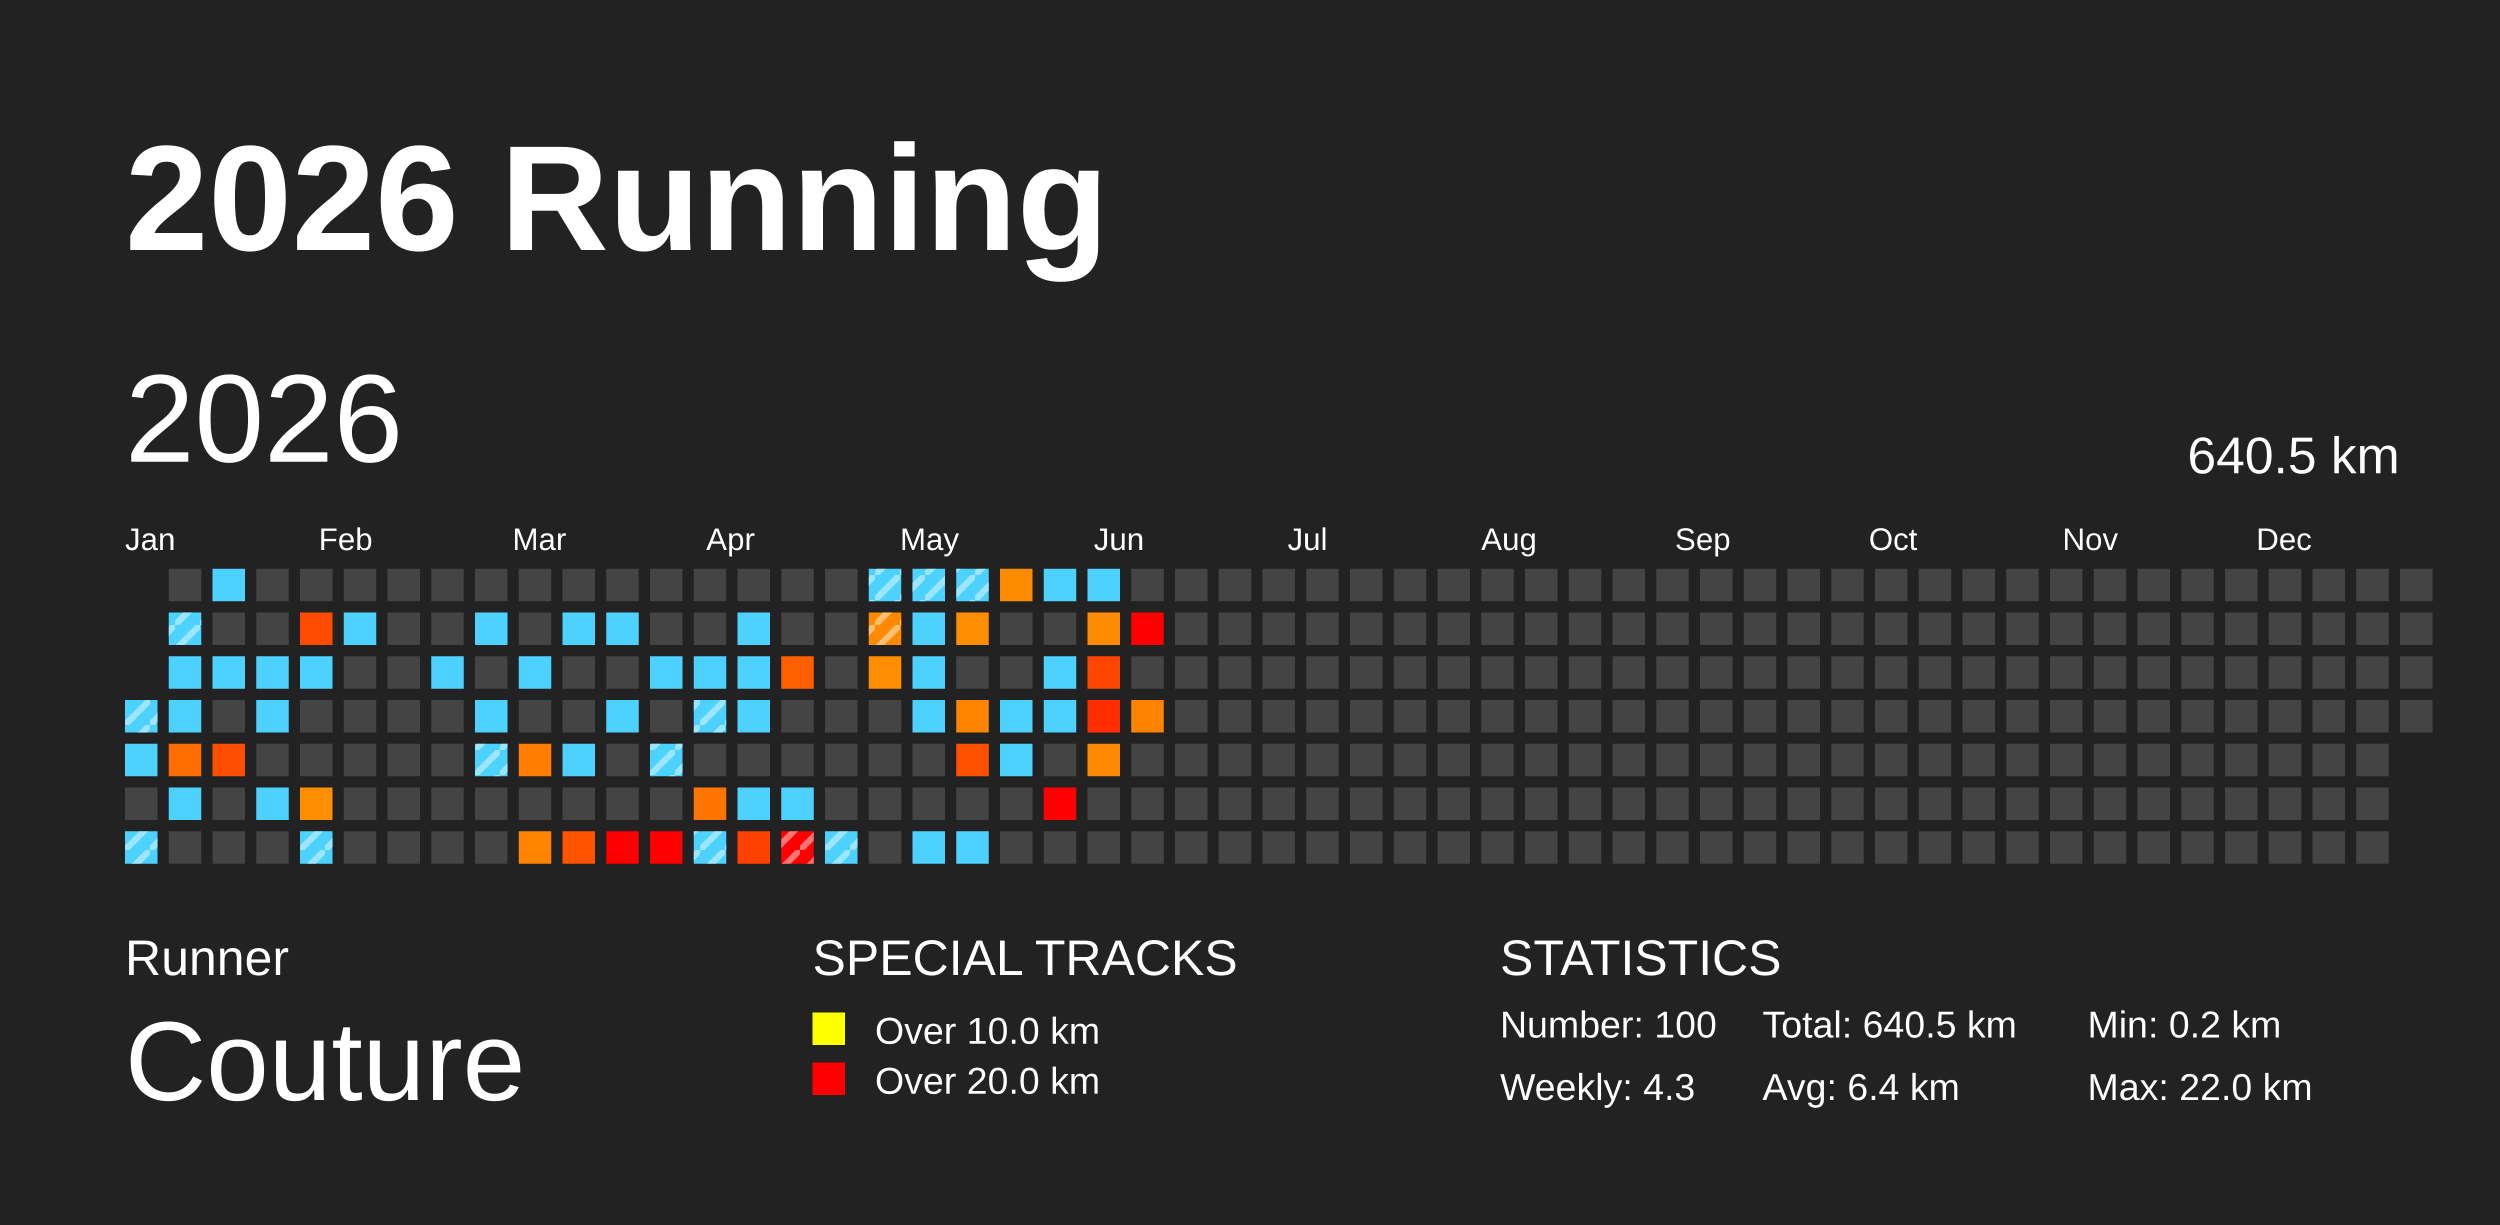
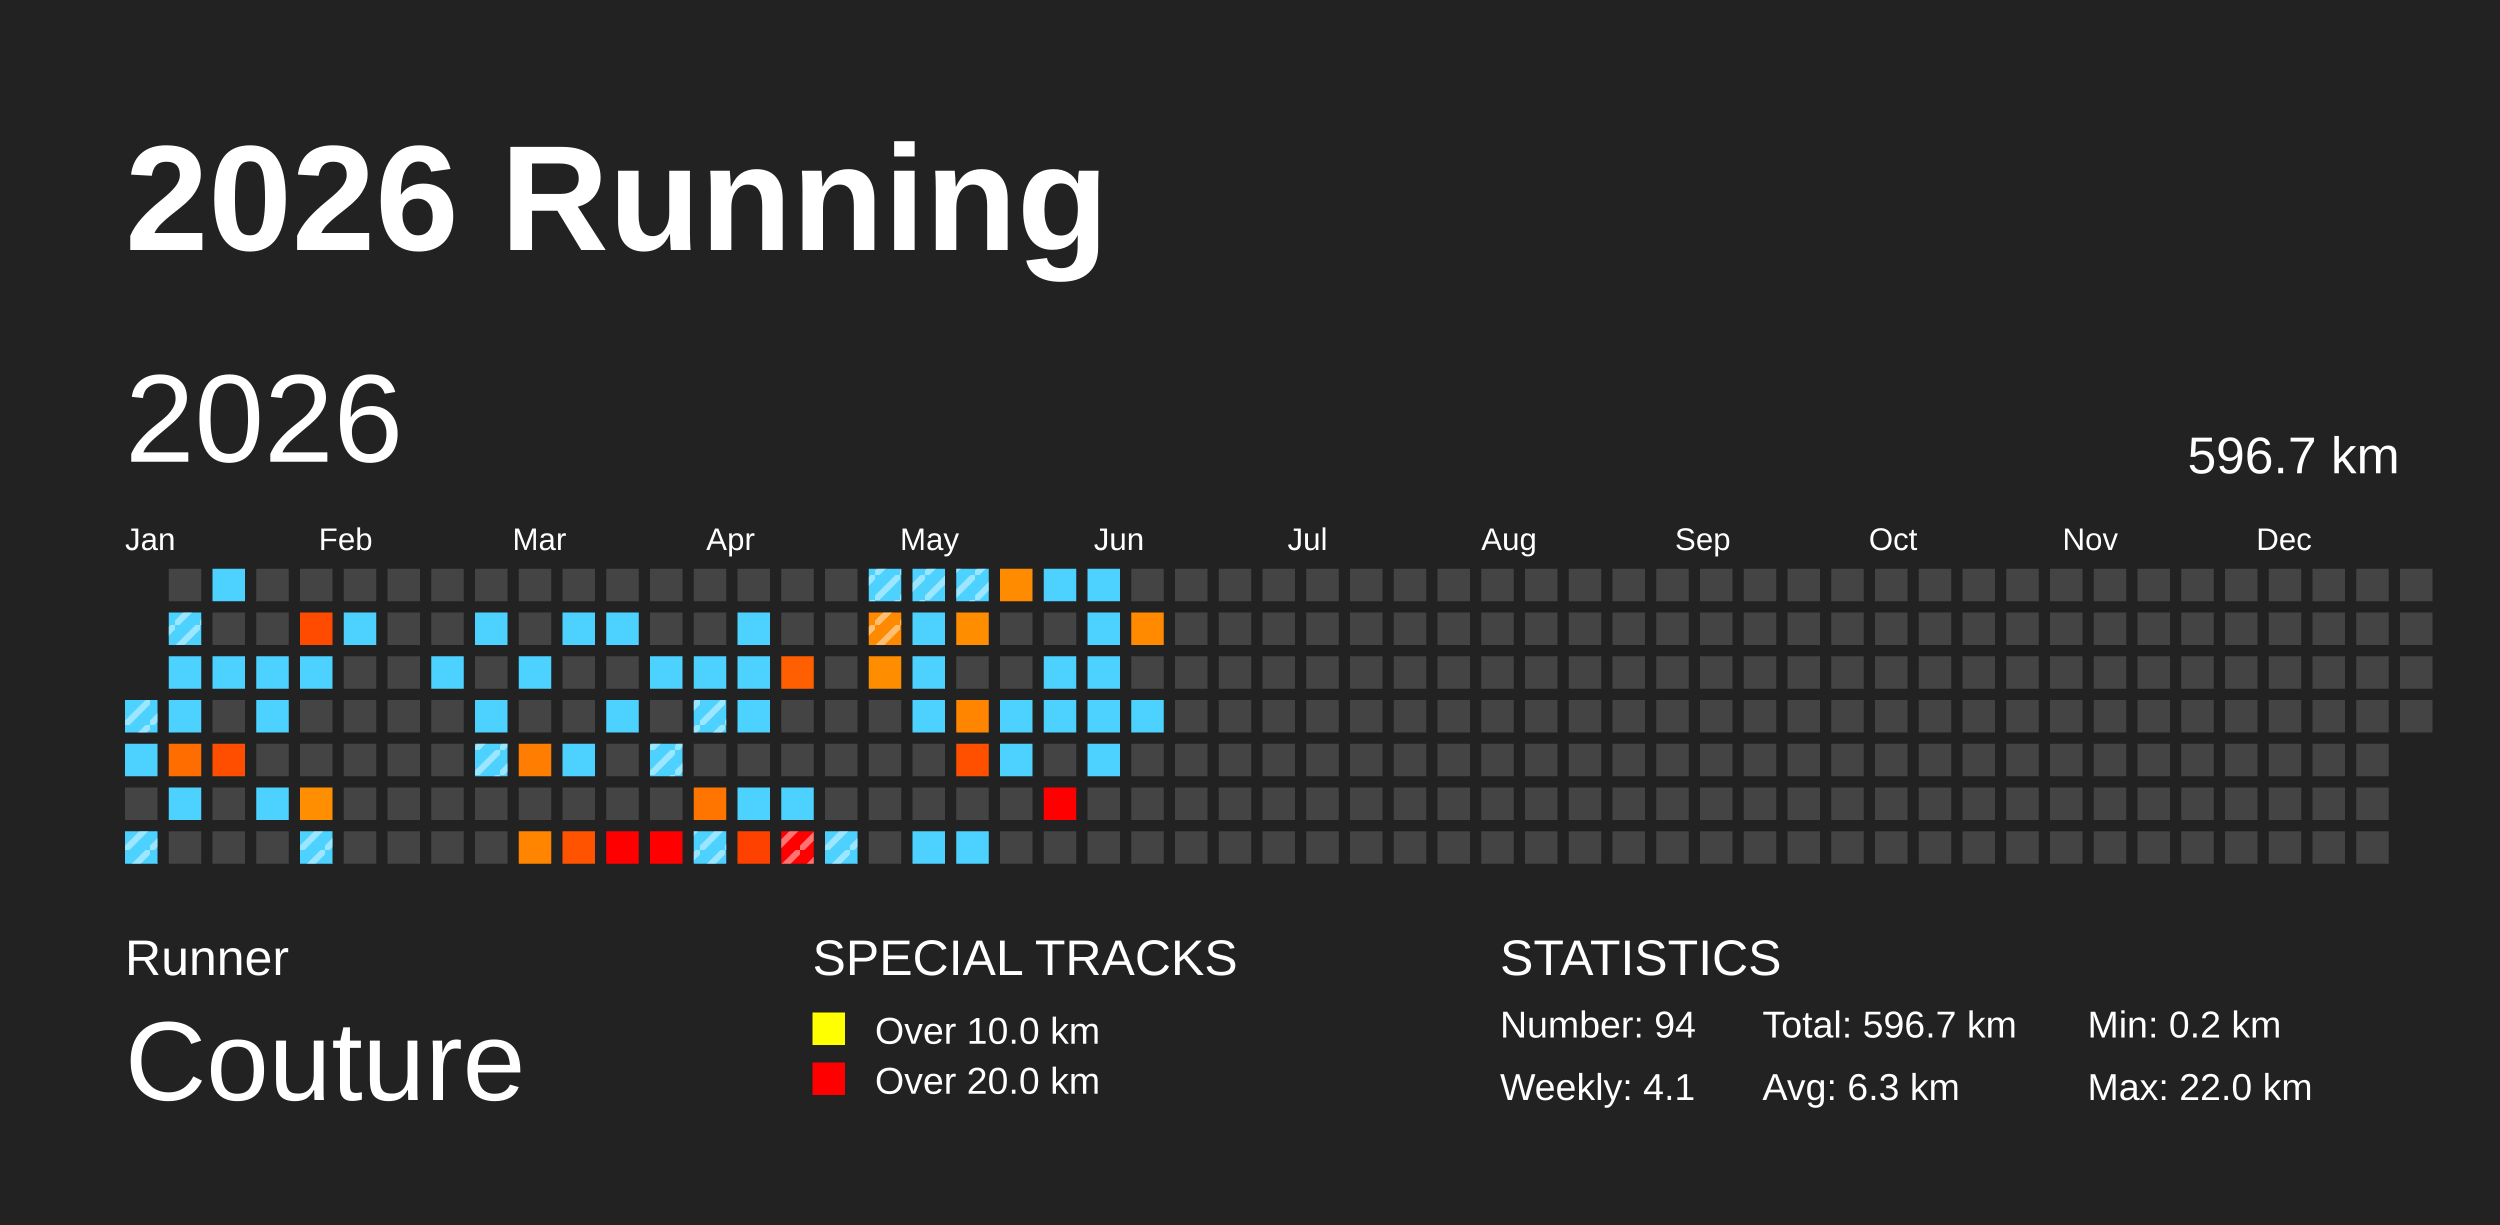
<svg xmlns="http://www.w3.org/2000/svg" baseProfile="full" height="98mm" version="1.1" viewBox="0,0,200,98" width="200mm">
  <defs>
    <pattern height="2" id="indoor-stripe" patternUnits="userSpaceOnUse" width="2">
      <line stroke="white" stroke-opacity="0.45" stroke-width="0.5" x1="0" x2="2" y1="2" y2="0" />
    </pattern>
  </defs>
  <rect fill="#222222" height="98" width="200" x="0" y="0" />
  <text fill="#FFFFFF" style="font-size:12px; font-family:Arial; font-weight:bold;" x="10" y="20">2026 Running</text>
  <text fill="#FFFFFF" style="font-size:4px; font-family:Arial" x="10" y="78">Runner</text>
  <text fill="#FFFFFF" style="font-size:9px; font-family:Arial" x="10" y="88">Couture</text>
  <text fill="#FFFFFF" style="font-size:4px; font-family:Arial" x="65" y="78">SPECIAL TRACKS</text>
  <rect fill="yellow" height="2.6" width="2.6" x="65" y="81" />
  <text fill="#FFFFFF" style="font-size:3px; font-family:Arial" x="70" y="83.5">Over 10.0 km</text>
  <rect fill="red" height="2.6" width="2.6" x="65" y="85" />
  <text fill="#FFFFFF" style="font-size:3px; font-family:Arial" x="70" y="87.5">Over 20.0 km</text>
  <text fill="#FFFFFF" style="font-size:4px; font-family:Arial" x="120" y="78">STATISTICS</text>
-   <text fill="#FFFFFF" style="font-size:3px; font-family:Arial" x="120" y="83">Number: 100</text>
-   <text fill="#FFFFFF" style="font-size:3px; font-family:Arial" x="120" y="88">Weekly: 4.3</text>
-   <text fill="#FFFFFF" style="font-size:3px; font-family:Arial" x="141" y="83">Total: 640.5 km</text>
-   <text fill="#FFFFFF" style="font-size:3px; font-family:Arial" x="141" y="88">Avg: 6.4 km</text>
+   <text fill="#FFFFFF" style="font-size:3px; font-family:Arial" x="120" y="83">Number: 94</text>
+   <text fill="#FFFFFF" style="font-size:3px; font-family:Arial" x="120" y="88">Weekly: 4.1</text>
+   <text fill="#FFFFFF" style="font-size:3px; font-family:Arial" x="141" y="83">Total: 596.7 km</text>
+   <text fill="#FFFFFF" style="font-size:3px; font-family:Arial" x="141" y="88">Avg: 6.3 km</text>
  <text fill="#FFFFFF" style="font-size:3px; font-family:Arial" x="167" y="83">Min: 0.2 km</text>
  <text fill="#FFFFFF" style="font-size:3px; font-family:Arial" x="167" y="88">Max: 22.0 km</text>
  <text dominant-baseline="hanging" fill="#FFFFFF" style="font-size:10.0px; font-family:Arial;" x="10" y="30">2026</text>
-   <text dominant-baseline="hanging" fill="#FFFFFF" style="font-size:4.125px; font-family:Arial;" x="175" y="35">640.5 km</text>
+   <text dominant-baseline="hanging" fill="#FFFFFF" style="font-size:4.125px; font-family:Arial;" x="175" y="35">596.7 km</text>
  <text fill="#FFFFFF" style="font-size:2.5px; font-family:Arial" x="10.0" y="44">Jan</text>
  <text fill="#FFFFFF" style="font-size:2.5px; font-family:Arial" x="25.5" y="44">Feb</text>
  <text fill="#FFFFFF" style="font-size:2.5px; font-family:Arial" x="41.0" y="44">Mar</text>
  <text fill="#FFFFFF" style="font-size:2.5px; font-family:Arial" x="56.5" y="44">Apr</text>
  <text fill="#FFFFFF" style="font-size:2.5px; font-family:Arial" x="72.0" y="44">May</text>
  <text fill="#FFFFFF" style="font-size:2.5px; font-family:Arial" x="87.5" y="44">Jun</text>
  <text fill="#FFFFFF" style="font-size:2.5px; font-family:Arial" x="103.0" y="44">Jul</text>
  <text fill="#FFFFFF" style="font-size:2.5px; font-family:Arial" x="118.5" y="44">Aug</text>
  <text fill="#FFFFFF" style="font-size:2.5px; font-family:Arial" x="134.0" y="44">Sep</text>
  <text fill="#FFFFFF" style="font-size:2.5px; font-family:Arial" x="149.5" y="44">Oct</text>
  <text fill="#FFFFFF" style="font-size:2.5px; font-family:Arial" x="165.0" y="44">Nov</text>
  <text fill="#FFFFFF" style="font-size:2.5px; font-family:Arial" x="180.5" y="44">Dec</text>
  <rect fill="#4dd2ff" height="2.6" width="2.6" x="10.0" y="56.0" />
  <rect fill="url(#indoor-stripe)" height="2.6" width="2.6" x="10.0" y="56.0" />
  <rect fill="#4dd2ff" height="2.6" width="2.6" x="10.0" y="59.5" />
  <rect fill="#444444" height="2.6" width="2.6" x="10.0" y="63.0" />
  <rect fill="#4dd2ff" height="2.6" width="2.6" x="10.0" y="66.5" />
  <rect fill="url(#indoor-stripe)" height="2.6" width="2.6" x="10.0" y="66.5" />
  <rect fill="#444444" height="2.6" width="2.6" x="13.5" y="45.5" />
  <rect fill="#4dd2ff" height="2.6" width="2.6" x="13.5" y="49.0" />
  <rect fill="url(#indoor-stripe)" height="2.6" width="2.6" x="13.5" y="49.0" />
  <rect fill="#4dd2ff" height="2.6" width="2.6" x="13.5" y="52.5" />
  <rect fill="#4dd2ff" height="2.6" width="2.6" x="13.5" y="56.0" />
  <rect fill="#ff6d00" height="2.6" width="2.6" x="13.5" y="59.5" />
  <rect fill="#4dd2ff" height="2.6" width="2.6" x="13.5" y="63.0" />
  <rect fill="#444444" height="2.6" width="2.6" x="13.5" y="66.5" />
  <rect fill="#4dd2ff" height="2.6" width="2.6" x="17.0" y="45.5" />
  <rect fill="#444444" height="2.6" width="2.6" x="17.0" y="49.0" />
  <rect fill="#4dd2ff" height="2.6" width="2.6" x="17.0" y="52.5" />
  <rect fill="#444444" height="2.6" width="2.6" x="17.0" y="56.0" />
  <rect fill="#ff4e00" height="2.6" width="2.6" x="17.0" y="59.5" />
  <rect fill="#444444" height="2.6" width="2.6" x="17.0" y="63.0" />
  <rect fill="#444444" height="2.6" width="2.6" x="17.0" y="66.5" />
  <rect fill="#444444" height="2.6" width="2.6" x="20.5" y="45.5" />
  <rect fill="#444444" height="2.6" width="2.6" x="20.5" y="49.0" />
  <rect fill="#4dd2ff" height="2.6" width="2.6" x="20.5" y="52.5" />
  <rect fill="#4dd2ff" height="2.6" width="2.6" x="20.5" y="56.0" />
  <rect fill="#444444" height="2.6" width="2.6" x="20.5" y="59.5" />
  <rect fill="#4dd2ff" height="2.6" width="2.6" x="20.5" y="63.0" />
  <rect fill="#444444" height="2.6" width="2.6" x="20.5" y="66.5" />
  <rect fill="#444444" height="2.6" width="2.6" x="24.0" y="45.5" />
  <rect fill="#ff4b00" height="2.6" width="2.6" x="24.0" y="49.0" />
  <rect fill="#4dd2ff" height="2.6" width="2.6" x="24.0" y="52.5" />
  <rect fill="#444444" height="2.6" width="2.6" x="24.0" y="56.0" />
  <rect fill="#444444" height="2.6" width="2.6" x="24.0" y="59.5" />
  <rect fill="#ff8e00" height="2.6" width="2.6" x="24.0" y="63.0" />
  <rect fill="#4dd2ff" height="2.6" width="2.6" x="24.0" y="66.5" />
  <rect fill="url(#indoor-stripe)" height="2.6" width="2.6" x="24.0" y="66.5" />
  <rect fill="#444444" height="2.6" width="2.6" x="27.5" y="45.5" />
  <rect fill="#4dd2ff" height="2.6" width="2.6" x="27.5" y="49.0" />
  <rect fill="#444444" height="2.6" width="2.6" x="27.5" y="52.5" />
  <rect fill="#444444" height="2.6" width="2.6" x="27.5" y="56.0" />
  <rect fill="#444444" height="2.6" width="2.6" x="27.5" y="59.5" />
  <rect fill="#444444" height="2.6" width="2.6" x="27.5" y="63.0" />
  <rect fill="#444444" height="2.6" width="2.6" x="27.5" y="66.5" />
  <rect fill="#444444" height="2.6" width="2.6" x="31.0" y="45.5" />
  <rect fill="#444444" height="2.6" width="2.6" x="31.0" y="49.0" />
  <rect fill="#444444" height="2.6" width="2.6" x="31.0" y="52.5" />
  <rect fill="#444444" height="2.6" width="2.6" x="31.0" y="56.0" />
  <rect fill="#444444" height="2.6" width="2.6" x="31.0" y="59.5" />
  <rect fill="#444444" height="2.6" width="2.6" x="31.0" y="63.0" />
  <rect fill="#444444" height="2.6" width="2.6" x="31.0" y="66.5" />
  <rect fill="#444444" height="2.6" width="2.6" x="34.5" y="45.5" />
  <rect fill="#444444" height="2.6" width="2.6" x="34.5" y="49.0" />
  <rect fill="#4dd2ff" height="2.6" width="2.6" x="34.5" y="52.5" />
  <rect fill="#444444" height="2.6" width="2.6" x="34.5" y="56.0" />
  <rect fill="#444444" height="2.6" width="2.6" x="34.5" y="59.5" />
  <rect fill="#444444" height="2.6" width="2.6" x="34.5" y="63.0" />
  <rect fill="#444444" height="2.6" width="2.6" x="34.5" y="66.5" />
  <rect fill="#444444" height="2.6" width="2.6" x="38.0" y="45.5" />
  <rect fill="#4dd2ff" height="2.6" width="2.6" x="38.0" y="49.0" />
  <rect fill="#444444" height="2.6" width="2.6" x="38.0" y="52.5" />
  <rect fill="#4dd2ff" height="2.6" width="2.6" x="38.0" y="56.0" />
  <rect fill="#4dd2ff" height="2.6" width="2.6" x="38.0" y="59.5" />
  <rect fill="url(#indoor-stripe)" height="2.6" width="2.6" x="38.0" y="59.5" />
  <rect fill="#444444" height="2.6" width="2.6" x="38.0" y="63.0" />
  <rect fill="#444444" height="2.6" width="2.6" x="38.0" y="66.5" />
  <rect fill="#444444" height="2.6" width="2.6" x="41.5" y="45.5" />
  <rect fill="#444444" height="2.6" width="2.6" x="41.5" y="49.0" />
  <rect fill="#4dd2ff" height="2.6" width="2.6" x="41.5" y="52.5" />
  <rect fill="#444444" height="2.6" width="2.6" x="41.5" y="56.0" />
  <rect fill="#ff7d00" height="2.6" width="2.6" x="41.5" y="59.5" />
  <rect fill="#444444" height="2.6" width="2.6" x="41.5" y="63.0" />
  <rect fill="#ff8400" height="2.6" width="2.6" x="41.5" y="66.5" />
  <rect fill="#444444" height="2.6" width="2.6" x="45.0" y="45.5" />
  <rect fill="#4dd2ff" height="2.6" width="2.6" x="45.0" y="49.0" />
  <rect fill="#444444" height="2.6" width="2.6" x="45.0" y="52.5" />
  <rect fill="#444444" height="2.6" width="2.6" x="45.0" y="56.0" />
  <rect fill="#4dd2ff" height="2.6" width="2.6" x="45.0" y="59.5" />
  <rect fill="#444444" height="2.6" width="2.6" x="45.0" y="63.0" />
  <rect fill="#ff5300" height="2.6" width="2.6" x="45.0" y="66.5" />
  <rect fill="#444444" height="2.6" width="2.6" x="48.5" y="45.5" />
  <rect fill="#4dd2ff" height="2.6" width="2.6" x="48.5" y="49.0" />
  <rect fill="#444444" height="2.6" width="2.6" x="48.5" y="52.5" />
  <rect fill="#4dd2ff" height="2.6" width="2.6" x="48.5" y="56.0" />
  <rect fill="#444444" height="2.6" width="2.6" x="48.5" y="59.5" />
  <rect fill="#444444" height="2.6" width="2.6" x="48.5" y="63.0" />
  <rect fill="red" height="2.6" width="2.6" x="48.5" y="66.5" />
  <rect fill="#444444" height="2.6" width="2.6" x="52.0" y="45.5" />
  <rect fill="#444444" height="2.6" width="2.6" x="52.0" y="49.0" />
  <rect fill="#4dd2ff" height="2.6" width="2.6" x="52.0" y="52.5" />
  <rect fill="#444444" height="2.6" width="2.6" x="52.0" y="56.0" />
  <rect fill="#4dd2ff" height="2.6" width="2.6" x="52.0" y="59.5" />
  <rect fill="url(#indoor-stripe)" height="2.6" width="2.6" x="52.0" y="59.5" />
  <rect fill="#444444" height="2.6" width="2.6" x="52.0" y="63.0" />
  <rect fill="red" height="2.6" width="2.6" x="52.0" y="66.5" />
  <rect fill="#444444" height="2.6" width="2.6" x="55.5" y="45.5" />
  <rect fill="#444444" height="2.6" width="2.6" x="55.5" y="49.0" />
  <rect fill="#4dd2ff" height="2.6" width="2.6" x="55.5" y="52.5" />
  <rect fill="#4dd2ff" height="2.6" width="2.6" x="55.5" y="56.0" />
  <rect fill="url(#indoor-stripe)" height="2.6" width="2.6" x="55.5" y="56.0" />
  <rect fill="#444444" height="2.6" width="2.6" x="55.5" y="59.5" />
  <rect fill="#ff7500" height="2.6" width="2.6" x="55.5" y="63.0" />
  <rect fill="#4dd2ff" height="2.6" width="2.6" x="55.5" y="66.5" />
  <rect fill="url(#indoor-stripe)" height="2.6" width="2.6" x="55.5" y="66.5" />
  <rect fill="#444444" height="2.6" width="2.6" x="59.0" y="45.5" />
  <rect fill="#4dd2ff" height="2.6" width="2.6" x="59.0" y="49.0" />
  <rect fill="#4dd2ff" height="2.6" width="2.6" x="59.0" y="52.5" />
  <rect fill="#4dd2ff" height="2.6" width="2.6" x="59.0" y="56.0" />
  <rect fill="#444444" height="2.6" width="2.6" x="59.0" y="59.5" />
  <rect fill="#4dd2ff" height="2.6" width="2.6" x="59.0" y="63.0" />
  <rect fill="#ff4100" height="2.6" width="2.6" x="59.0" y="66.5" />
  <rect fill="#444444" height="2.6" width="2.6" x="62.5" y="45.5" />
  <rect fill="#444444" height="2.6" width="2.6" x="62.5" y="49.0" />
  <rect fill="#ff5f00" height="2.6" width="2.6" x="62.5" y="52.5" />
  <rect fill="#444444" height="2.6" width="2.6" x="62.5" y="56.0" />
  <rect fill="#444444" height="2.6" width="2.6" x="62.5" y="59.5" />
  <rect fill="#4dd2ff" height="2.6" width="2.6" x="62.5" y="63.0" />
  <rect fill="red" height="2.6" width="2.6" x="62.5" y="66.5" />
  <rect fill="url(#indoor-stripe)" height="2.6" width="2.6" x="62.5" y="66.5" />
  <rect fill="#444444" height="2.6" width="2.6" x="66.0" y="45.5" />
  <rect fill="#444444" height="2.6" width="2.6" x="66.0" y="49.0" />
  <rect fill="#444444" height="2.6" width="2.6" x="66.0" y="52.5" />
  <rect fill="#444444" height="2.6" width="2.6" x="66.0" y="56.0" />
  <rect fill="#444444" height="2.6" width="2.6" x="66.0" y="59.5" />
  <rect fill="#444444" height="2.6" width="2.6" x="66.0" y="63.0" />
  <rect fill="#4dd2ff" height="2.6" width="2.6" x="66.0" y="66.5" />
  <rect fill="url(#indoor-stripe)" height="2.6" width="2.6" x="66.0" y="66.5" />
  <rect fill="#4dd2ff" height="2.6" width="2.6" x="69.5" y="45.5" />
  <rect fill="url(#indoor-stripe)" height="2.6" width="2.6" x="69.5" y="45.5" />
  <rect fill="#ff8a00" height="2.6" width="2.6" x="69.5" y="49.0" />
  <rect fill="url(#indoor-stripe)" height="2.6" width="2.6" x="69.5" y="49.0" />
  <rect fill="#ff8d00" height="2.6" width="2.6" x="69.5" y="52.5" />
  <rect fill="#444444" height="2.6" width="2.6" x="69.5" y="56.0" />
  <rect fill="#444444" height="2.6" width="2.6" x="69.5" y="59.5" />
  <rect fill="#444444" height="2.6" width="2.6" x="69.5" y="63.0" />
  <rect fill="#444444" height="2.6" width="2.6" x="69.5" y="66.5" />
  <rect fill="#4dd2ff" height="2.6" width="2.6" x="73.0" y="45.5" />
  <rect fill="url(#indoor-stripe)" height="2.6" width="2.6" x="73.0" y="45.5" />
  <rect fill="#4dd2ff" height="2.6" width="2.6" x="73.0" y="49.0" />
  <rect fill="#4dd2ff" height="2.6" width="2.6" x="73.0" y="52.5" />
  <rect fill="#4dd2ff" height="2.6" width="2.6" x="73.0" y="56.0" />
  <rect fill="#444444" height="2.6" width="2.6" x="73.0" y="59.5" />
  <rect fill="#444444" height="2.6" width="2.6" x="73.0" y="63.0" />
  <rect fill="#4dd2ff" height="2.6" width="2.6" x="73.0" y="66.5" />
  <rect fill="#4dd2ff" height="2.6" width="2.6" x="76.5" y="45.5" />
  <rect fill="url(#indoor-stripe)" height="2.6" width="2.6" x="76.5" y="45.5" />
  <rect fill="#ff8d00" height="2.6" width="2.6" x="76.5" y="49.0" />
  <rect fill="#444444" height="2.6" width="2.6" x="76.5" y="52.5" />
  <rect fill="#ff8500" height="2.6" width="2.6" x="76.5" y="56.0" />
  <rect fill="#ff5000" height="2.6" width="2.6" x="76.5" y="59.5" />
  <rect fill="#444444" height="2.6" width="2.6" x="76.5" y="63.0" />
  <rect fill="#4dd2ff" height="2.6" width="2.6" x="76.5" y="66.5" />
  <rect fill="#ff8c00" height="2.6" width="2.6" x="80.0" y="45.5" />
  <rect fill="#444444" height="2.6" width="2.6" x="80.0" y="49.0" />
  <rect fill="#444444" height="2.6" width="2.6" x="80.0" y="52.5" />
  <rect fill="#4dd2ff" height="2.6" width="2.6" x="80.0" y="56.0" />
  <rect fill="#4dd2ff" height="2.6" width="2.6" x="80.0" y="59.5" />
  <rect fill="#444444" height="2.6" width="2.6" x="80.0" y="63.0" />
  <rect fill="#444444" height="2.6" width="2.6" x="80.0" y="66.5" />
  <rect fill="#4dd2ff" height="2.6" width="2.6" x="83.5" y="45.5" />
  <rect fill="#444444" height="2.6" width="2.6" x="83.5" y="49.0" />
  <rect fill="#4dd2ff" height="2.6" width="2.6" x="83.5" y="52.5" />
  <rect fill="#4dd2ff" height="2.6" width="2.6" x="83.5" y="56.0" />
  <rect fill="#444444" height="2.6" width="2.6" x="83.5" y="59.5" />
  <rect fill="red" height="2.6" width="2.6" x="83.5" y="63.0" />
  <rect fill="#444444" height="2.6" width="2.6" x="83.5" y="66.5" />
  <rect fill="#4dd2ff" height="2.6" width="2.6" x="87.0" y="45.5" />
-   <rect fill="#ff8b00" height="2.6" width="2.6" x="87.0" y="49.0" />
-   <rect fill="#ff4500" height="2.6" width="2.6" x="87.0" y="52.5" />
-   <rect fill="#ff2d00" height="2.6" width="2.6" x="87.0" y="56.0" />
-   <rect fill="#ff8900" height="2.6" width="2.6" x="87.0" y="59.5" />
+   <rect fill="#4dd2ff" height="2.6" width="2.6" x="87.0" y="49.0" />
+   <rect fill="#4dd2ff" height="2.6" width="2.6" x="87.0" y="52.5" />
+   <rect fill="#4dd2ff" height="2.6" width="2.6" x="87.0" y="56.0" />
+   <rect fill="#4dd2ff" height="2.6" width="2.6" x="87.0" y="59.5" />
  <rect fill="#444444" height="2.6" width="2.6" x="87.0" y="63.0" />
  <rect fill="#444444" height="2.6" width="2.6" x="87.0" y="66.5" />
  <rect fill="#444444" height="2.6" width="2.6" x="90.5" y="45.5" />
-   <rect fill="red" height="2.6" width="2.6" x="90.5" y="49.0" />
+   <rect fill="#ff8a00" height="2.6" width="2.6" x="90.5" y="49.0" />
  <rect fill="#444444" height="2.6" width="2.6" x="90.5" y="52.5" />
-   <rect fill="#ff8300" height="2.6" width="2.6" x="90.5" y="56.0" />
+   <rect fill="#4dd2ff" height="2.6" width="2.6" x="90.5" y="56.0" />
  <rect fill="#444444" height="2.6" width="2.6" x="90.5" y="59.5" />
  <rect fill="#444444" height="2.6" width="2.6" x="90.5" y="63.0" />
  <rect fill="#444444" height="2.6" width="2.6" x="90.5" y="66.5" />
  <rect fill="#444444" height="2.6" width="2.6" x="94.0" y="45.5" />
  <rect fill="#444444" height="2.6" width="2.6" x="94.0" y="49.0" />
  <rect fill="#444444" height="2.6" width="2.6" x="94.0" y="52.5" />
  <rect fill="#444444" height="2.6" width="2.6" x="94.0" y="56.0" />
  <rect fill="#444444" height="2.6" width="2.6" x="94.0" y="59.5" />
  <rect fill="#444444" height="2.6" width="2.6" x="94.0" y="63.0" />
  <rect fill="#444444" height="2.6" width="2.6" x="94.0" y="66.5" />
  <rect fill="#444444" height="2.6" width="2.6" x="97.5" y="45.5" />
  <rect fill="#444444" height="2.6" width="2.6" x="97.5" y="49.0" />
  <rect fill="#444444" height="2.6" width="2.6" x="97.5" y="52.5" />
  <rect fill="#444444" height="2.6" width="2.6" x="97.5" y="56.0" />
  <rect fill="#444444" height="2.6" width="2.6" x="97.5" y="59.5" />
  <rect fill="#444444" height="2.6" width="2.6" x="97.5" y="63.0" />
  <rect fill="#444444" height="2.6" width="2.6" x="97.5" y="66.5" />
  <rect fill="#444444" height="2.6" width="2.6" x="101.0" y="45.5" />
  <rect fill="#444444" height="2.6" width="2.6" x="101.0" y="49.0" />
  <rect fill="#444444" height="2.6" width="2.6" x="101.0" y="52.5" />
  <rect fill="#444444" height="2.6" width="2.6" x="101.0" y="56.0" />
  <rect fill="#444444" height="2.6" width="2.6" x="101.0" y="59.5" />
  <rect fill="#444444" height="2.6" width="2.6" x="101.0" y="63.0" />
  <rect fill="#444444" height="2.6" width="2.6" x="101.0" y="66.5" />
  <rect fill="#444444" height="2.6" width="2.6" x="104.5" y="45.5" />
  <rect fill="#444444" height="2.6" width="2.6" x="104.5" y="49.0" />
  <rect fill="#444444" height="2.6" width="2.6" x="104.5" y="52.5" />
  <rect fill="#444444" height="2.6" width="2.6" x="104.5" y="56.0" />
  <rect fill="#444444" height="2.6" width="2.6" x="104.5" y="59.5" />
  <rect fill="#444444" height="2.6" width="2.6" x="104.5" y="63.0" />
  <rect fill="#444444" height="2.6" width="2.6" x="104.5" y="66.5" />
  <rect fill="#444444" height="2.6" width="2.6" x="108.0" y="45.5" />
  <rect fill="#444444" height="2.6" width="2.6" x="108.0" y="49.0" />
  <rect fill="#444444" height="2.6" width="2.6" x="108.0" y="52.5" />
  <rect fill="#444444" height="2.6" width="2.6" x="108.0" y="56.0" />
  <rect fill="#444444" height="2.6" width="2.6" x="108.0" y="59.5" />
  <rect fill="#444444" height="2.6" width="2.6" x="108.0" y="63.0" />
  <rect fill="#444444" height="2.6" width="2.6" x="108.0" y="66.5" />
  <rect fill="#444444" height="2.6" width="2.6" x="111.5" y="45.5" />
  <rect fill="#444444" height="2.6" width="2.6" x="111.5" y="49.0" />
  <rect fill="#444444" height="2.6" width="2.6" x="111.5" y="52.5" />
  <rect fill="#444444" height="2.6" width="2.6" x="111.5" y="56.0" />
  <rect fill="#444444" height="2.6" width="2.6" x="111.5" y="59.5" />
  <rect fill="#444444" height="2.6" width="2.6" x="111.5" y="63.0" />
  <rect fill="#444444" height="2.6" width="2.6" x="111.5" y="66.5" />
  <rect fill="#444444" height="2.6" width="2.6" x="115.0" y="45.5" />
  <rect fill="#444444" height="2.6" width="2.6" x="115.0" y="49.0" />
  <rect fill="#444444" height="2.6" width="2.6" x="115.0" y="52.5" />
  <rect fill="#444444" height="2.6" width="2.6" x="115.0" y="56.0" />
  <rect fill="#444444" height="2.6" width="2.6" x="115.0" y="59.5" />
  <rect fill="#444444" height="2.6" width="2.6" x="115.0" y="63.0" />
  <rect fill="#444444" height="2.6" width="2.6" x="115.0" y="66.5" />
  <rect fill="#444444" height="2.6" width="2.6" x="118.5" y="45.5" />
  <rect fill="#444444" height="2.6" width="2.6" x="118.5" y="49.0" />
  <rect fill="#444444" height="2.6" width="2.6" x="118.5" y="52.5" />
  <rect fill="#444444" height="2.6" width="2.6" x="118.5" y="56.0" />
  <rect fill="#444444" height="2.6" width="2.6" x="118.5" y="59.5" />
  <rect fill="#444444" height="2.6" width="2.6" x="118.5" y="63.0" />
  <rect fill="#444444" height="2.6" width="2.6" x="118.5" y="66.5" />
  <rect fill="#444444" height="2.6" width="2.6" x="122.0" y="45.5" />
  <rect fill="#444444" height="2.6" width="2.6" x="122.0" y="49.0" />
  <rect fill="#444444" height="2.6" width="2.6" x="122.0" y="52.5" />
  <rect fill="#444444" height="2.6" width="2.6" x="122.0" y="56.0" />
  <rect fill="#444444" height="2.6" width="2.6" x="122.0" y="59.5" />
  <rect fill="#444444" height="2.6" width="2.6" x="122.0" y="63.0" />
  <rect fill="#444444" height="2.6" width="2.6" x="122.0" y="66.5" />
  <rect fill="#444444" height="2.6" width="2.6" x="125.5" y="45.5" />
  <rect fill="#444444" height="2.6" width="2.6" x="125.5" y="49.0" />
  <rect fill="#444444" height="2.6" width="2.6" x="125.5" y="52.5" />
  <rect fill="#444444" height="2.6" width="2.6" x="125.5" y="56.0" />
  <rect fill="#444444" height="2.6" width="2.6" x="125.5" y="59.5" />
  <rect fill="#444444" height="2.6" width="2.6" x="125.5" y="63.0" />
  <rect fill="#444444" height="2.6" width="2.6" x="125.5" y="66.5" />
  <rect fill="#444444" height="2.6" width="2.6" x="129.0" y="45.5" />
  <rect fill="#444444" height="2.6" width="2.6" x="129.0" y="49.0" />
  <rect fill="#444444" height="2.6" width="2.6" x="129.0" y="52.5" />
  <rect fill="#444444" height="2.6" width="2.6" x="129.0" y="56.0" />
  <rect fill="#444444" height="2.6" width="2.6" x="129.0" y="59.5" />
  <rect fill="#444444" height="2.6" width="2.6" x="129.0" y="63.0" />
  <rect fill="#444444" height="2.6" width="2.6" x="129.0" y="66.5" />
  <rect fill="#444444" height="2.6" width="2.6" x="132.5" y="45.5" />
  <rect fill="#444444" height="2.6" width="2.6" x="132.5" y="49.0" />
  <rect fill="#444444" height="2.6" width="2.6" x="132.5" y="52.5" />
  <rect fill="#444444" height="2.6" width="2.6" x="132.5" y="56.0" />
  <rect fill="#444444" height="2.6" width="2.6" x="132.5" y="59.5" />
  <rect fill="#444444" height="2.6" width="2.6" x="132.5" y="63.0" />
  <rect fill="#444444" height="2.6" width="2.6" x="132.5" y="66.5" />
  <rect fill="#444444" height="2.6" width="2.6" x="136.0" y="45.5" />
  <rect fill="#444444" height="2.6" width="2.6" x="136.0" y="49.0" />
  <rect fill="#444444" height="2.6" width="2.6" x="136.0" y="52.5" />
  <rect fill="#444444" height="2.6" width="2.6" x="136.0" y="56.0" />
  <rect fill="#444444" height="2.6" width="2.6" x="136.0" y="59.5" />
  <rect fill="#444444" height="2.6" width="2.6" x="136.0" y="63.0" />
  <rect fill="#444444" height="2.6" width="2.6" x="136.0" y="66.5" />
  <rect fill="#444444" height="2.6" width="2.6" x="139.5" y="45.5" />
  <rect fill="#444444" height="2.6" width="2.6" x="139.5" y="49.0" />
  <rect fill="#444444" height="2.6" width="2.6" x="139.5" y="52.5" />
  <rect fill="#444444" height="2.6" width="2.6" x="139.5" y="56.0" />
  <rect fill="#444444" height="2.6" width="2.6" x="139.5" y="59.5" />
  <rect fill="#444444" height="2.6" width="2.6" x="139.5" y="63.0" />
  <rect fill="#444444" height="2.6" width="2.6" x="139.5" y="66.5" />
  <rect fill="#444444" height="2.6" width="2.6" x="143.0" y="45.5" />
  <rect fill="#444444" height="2.6" width="2.6" x="143.0" y="49.0" />
  <rect fill="#444444" height="2.6" width="2.6" x="143.0" y="52.5" />
  <rect fill="#444444" height="2.6" width="2.6" x="143.0" y="56.0" />
  <rect fill="#444444" height="2.6" width="2.6" x="143.0" y="59.5" />
  <rect fill="#444444" height="2.6" width="2.6" x="143.0" y="63.0" />
  <rect fill="#444444" height="2.6" width="2.6" x="143.0" y="66.5" />
  <rect fill="#444444" height="2.6" width="2.6" x="146.5" y="45.5" />
  <rect fill="#444444" height="2.6" width="2.6" x="146.5" y="49.0" />
  <rect fill="#444444" height="2.6" width="2.6" x="146.5" y="52.5" />
  <rect fill="#444444" height="2.6" width="2.6" x="146.5" y="56.0" />
  <rect fill="#444444" height="2.6" width="2.6" x="146.5" y="59.5" />
  <rect fill="#444444" height="2.6" width="2.6" x="146.5" y="63.0" />
  <rect fill="#444444" height="2.6" width="2.6" x="146.5" y="66.5" />
  <rect fill="#444444" height="2.6" width="2.6" x="150.0" y="45.5" />
  <rect fill="#444444" height="2.6" width="2.6" x="150.0" y="49.0" />
  <rect fill="#444444" height="2.6" width="2.6" x="150.0" y="52.5" />
  <rect fill="#444444" height="2.6" width="2.6" x="150.0" y="56.0" />
  <rect fill="#444444" height="2.6" width="2.6" x="150.0" y="59.5" />
  <rect fill="#444444" height="2.6" width="2.6" x="150.0" y="63.0" />
  <rect fill="#444444" height="2.6" width="2.6" x="150.0" y="66.5" />
  <rect fill="#444444" height="2.6" width="2.6" x="153.5" y="45.5" />
  <rect fill="#444444" height="2.6" width="2.6" x="153.5" y="49.0" />
  <rect fill="#444444" height="2.6" width="2.6" x="153.5" y="52.5" />
  <rect fill="#444444" height="2.6" width="2.6" x="153.5" y="56.0" />
  <rect fill="#444444" height="2.6" width="2.6" x="153.5" y="59.5" />
  <rect fill="#444444" height="2.6" width="2.6" x="153.5" y="63.0" />
  <rect fill="#444444" height="2.6" width="2.6" x="153.5" y="66.5" />
  <rect fill="#444444" height="2.6" width="2.6" x="157.0" y="45.5" />
  <rect fill="#444444" height="2.6" width="2.6" x="157.0" y="49.0" />
  <rect fill="#444444" height="2.6" width="2.6" x="157.0" y="52.5" />
  <rect fill="#444444" height="2.6" width="2.6" x="157.0" y="56.0" />
  <rect fill="#444444" height="2.6" width="2.6" x="157.0" y="59.5" />
  <rect fill="#444444" height="2.6" width="2.6" x="157.0" y="63.0" />
  <rect fill="#444444" height="2.6" width="2.6" x="157.0" y="66.5" />
  <rect fill="#444444" height="2.6" width="2.6" x="160.5" y="45.5" />
  <rect fill="#444444" height="2.6" width="2.6" x="160.5" y="49.0" />
  <rect fill="#444444" height="2.6" width="2.6" x="160.5" y="52.5" />
  <rect fill="#444444" height="2.6" width="2.6" x="160.5" y="56.0" />
  <rect fill="#444444" height="2.6" width="2.6" x="160.5" y="59.5" />
  <rect fill="#444444" height="2.6" width="2.6" x="160.5" y="63.0" />
  <rect fill="#444444" height="2.6" width="2.6" x="160.5" y="66.5" />
  <rect fill="#444444" height="2.6" width="2.6" x="164.0" y="45.5" />
  <rect fill="#444444" height="2.6" width="2.6" x="164.0" y="49.0" />
  <rect fill="#444444" height="2.6" width="2.6" x="164.0" y="52.5" />
  <rect fill="#444444" height="2.6" width="2.6" x="164.0" y="56.0" />
  <rect fill="#444444" height="2.6" width="2.6" x="164.0" y="59.5" />
  <rect fill="#444444" height="2.6" width="2.6" x="164.0" y="63.0" />
  <rect fill="#444444" height="2.6" width="2.6" x="164.0" y="66.5" />
  <rect fill="#444444" height="2.6" width="2.6" x="167.5" y="45.5" />
  <rect fill="#444444" height="2.6" width="2.6" x="167.5" y="49.0" />
  <rect fill="#444444" height="2.6" width="2.6" x="167.5" y="52.5" />
  <rect fill="#444444" height="2.6" width="2.6" x="167.5" y="56.0" />
  <rect fill="#444444" height="2.6" width="2.6" x="167.5" y="59.5" />
  <rect fill="#444444" height="2.6" width="2.6" x="167.5" y="63.0" />
  <rect fill="#444444" height="2.6" width="2.6" x="167.5" y="66.5" />
  <rect fill="#444444" height="2.6" width="2.6" x="171.0" y="45.5" />
  <rect fill="#444444" height="2.6" width="2.6" x="171.0" y="49.0" />
  <rect fill="#444444" height="2.6" width="2.6" x="171.0" y="52.5" />
  <rect fill="#444444" height="2.6" width="2.6" x="171.0" y="56.0" />
  <rect fill="#444444" height="2.6" width="2.6" x="171.0" y="59.5" />
  <rect fill="#444444" height="2.6" width="2.6" x="171.0" y="63.0" />
  <rect fill="#444444" height="2.6" width="2.6" x="171.0" y="66.5" />
  <rect fill="#444444" height="2.6" width="2.6" x="174.5" y="45.5" />
  <rect fill="#444444" height="2.6" width="2.6" x="174.5" y="49.0" />
  <rect fill="#444444" height="2.6" width="2.6" x="174.5" y="52.5" />
  <rect fill="#444444" height="2.6" width="2.6" x="174.5" y="56.0" />
  <rect fill="#444444" height="2.6" width="2.6" x="174.5" y="59.5" />
  <rect fill="#444444" height="2.6" width="2.6" x="174.5" y="63.0" />
  <rect fill="#444444" height="2.6" width="2.6" x="174.5" y="66.5" />
  <rect fill="#444444" height="2.6" width="2.6" x="178.0" y="45.5" />
  <rect fill="#444444" height="2.6" width="2.6" x="178.0" y="49.0" />
  <rect fill="#444444" height="2.6" width="2.6" x="178.0" y="52.5" />
  <rect fill="#444444" height="2.6" width="2.6" x="178.0" y="56.0" />
  <rect fill="#444444" height="2.6" width="2.6" x="178.0" y="59.5" />
  <rect fill="#444444" height="2.6" width="2.6" x="178.0" y="63.0" />
  <rect fill="#444444" height="2.6" width="2.6" x="178.0" y="66.5" />
  <rect fill="#444444" height="2.6" width="2.6" x="181.5" y="45.5" />
  <rect fill="#444444" height="2.6" width="2.6" x="181.5" y="49.0" />
  <rect fill="#444444" height="2.6" width="2.6" x="181.5" y="52.5" />
  <rect fill="#444444" height="2.6" width="2.6" x="181.5" y="56.0" />
  <rect fill="#444444" height="2.6" width="2.6" x="181.5" y="59.5" />
  <rect fill="#444444" height="2.6" width="2.6" x="181.5" y="63.0" />
  <rect fill="#444444" height="2.6" width="2.6" x="181.5" y="66.5" />
  <rect fill="#444444" height="2.6" width="2.6" x="185.0" y="45.5" />
  <rect fill="#444444" height="2.6" width="2.6" x="185.0" y="49.0" />
  <rect fill="#444444" height="2.6" width="2.6" x="185.0" y="52.5" />
  <rect fill="#444444" height="2.6" width="2.6" x="185.0" y="56.0" />
  <rect fill="#444444" height="2.6" width="2.6" x="185.0" y="59.5" />
  <rect fill="#444444" height="2.6" width="2.6" x="185.0" y="63.0" />
  <rect fill="#444444" height="2.6" width="2.6" x="185.0" y="66.5" />
  <rect fill="#444444" height="2.6" width="2.6" x="188.5" y="45.5" />
  <rect fill="#444444" height="2.6" width="2.6" x="188.5" y="49.0" />
  <rect fill="#444444" height="2.6" width="2.6" x="188.5" y="52.5" />
  <rect fill="#444444" height="2.6" width="2.6" x="188.5" y="56.0" />
  <rect fill="#444444" height="2.6" width="2.6" x="188.5" y="59.5" />
  <rect fill="#444444" height="2.6" width="2.6" x="188.5" y="63.0" />
  <rect fill="#444444" height="2.6" width="2.6" x="188.5" y="66.5" />
  <rect fill="#444444" height="2.6" width="2.6" x="192.0" y="45.5" />
  <rect fill="#444444" height="2.6" width="2.6" x="192.0" y="49.0" />
  <rect fill="#444444" height="2.6" width="2.6" x="192.0" y="52.5" />
  <rect fill="#444444" height="2.6" width="2.6" x="192.0" y="56.0" />
</svg>
